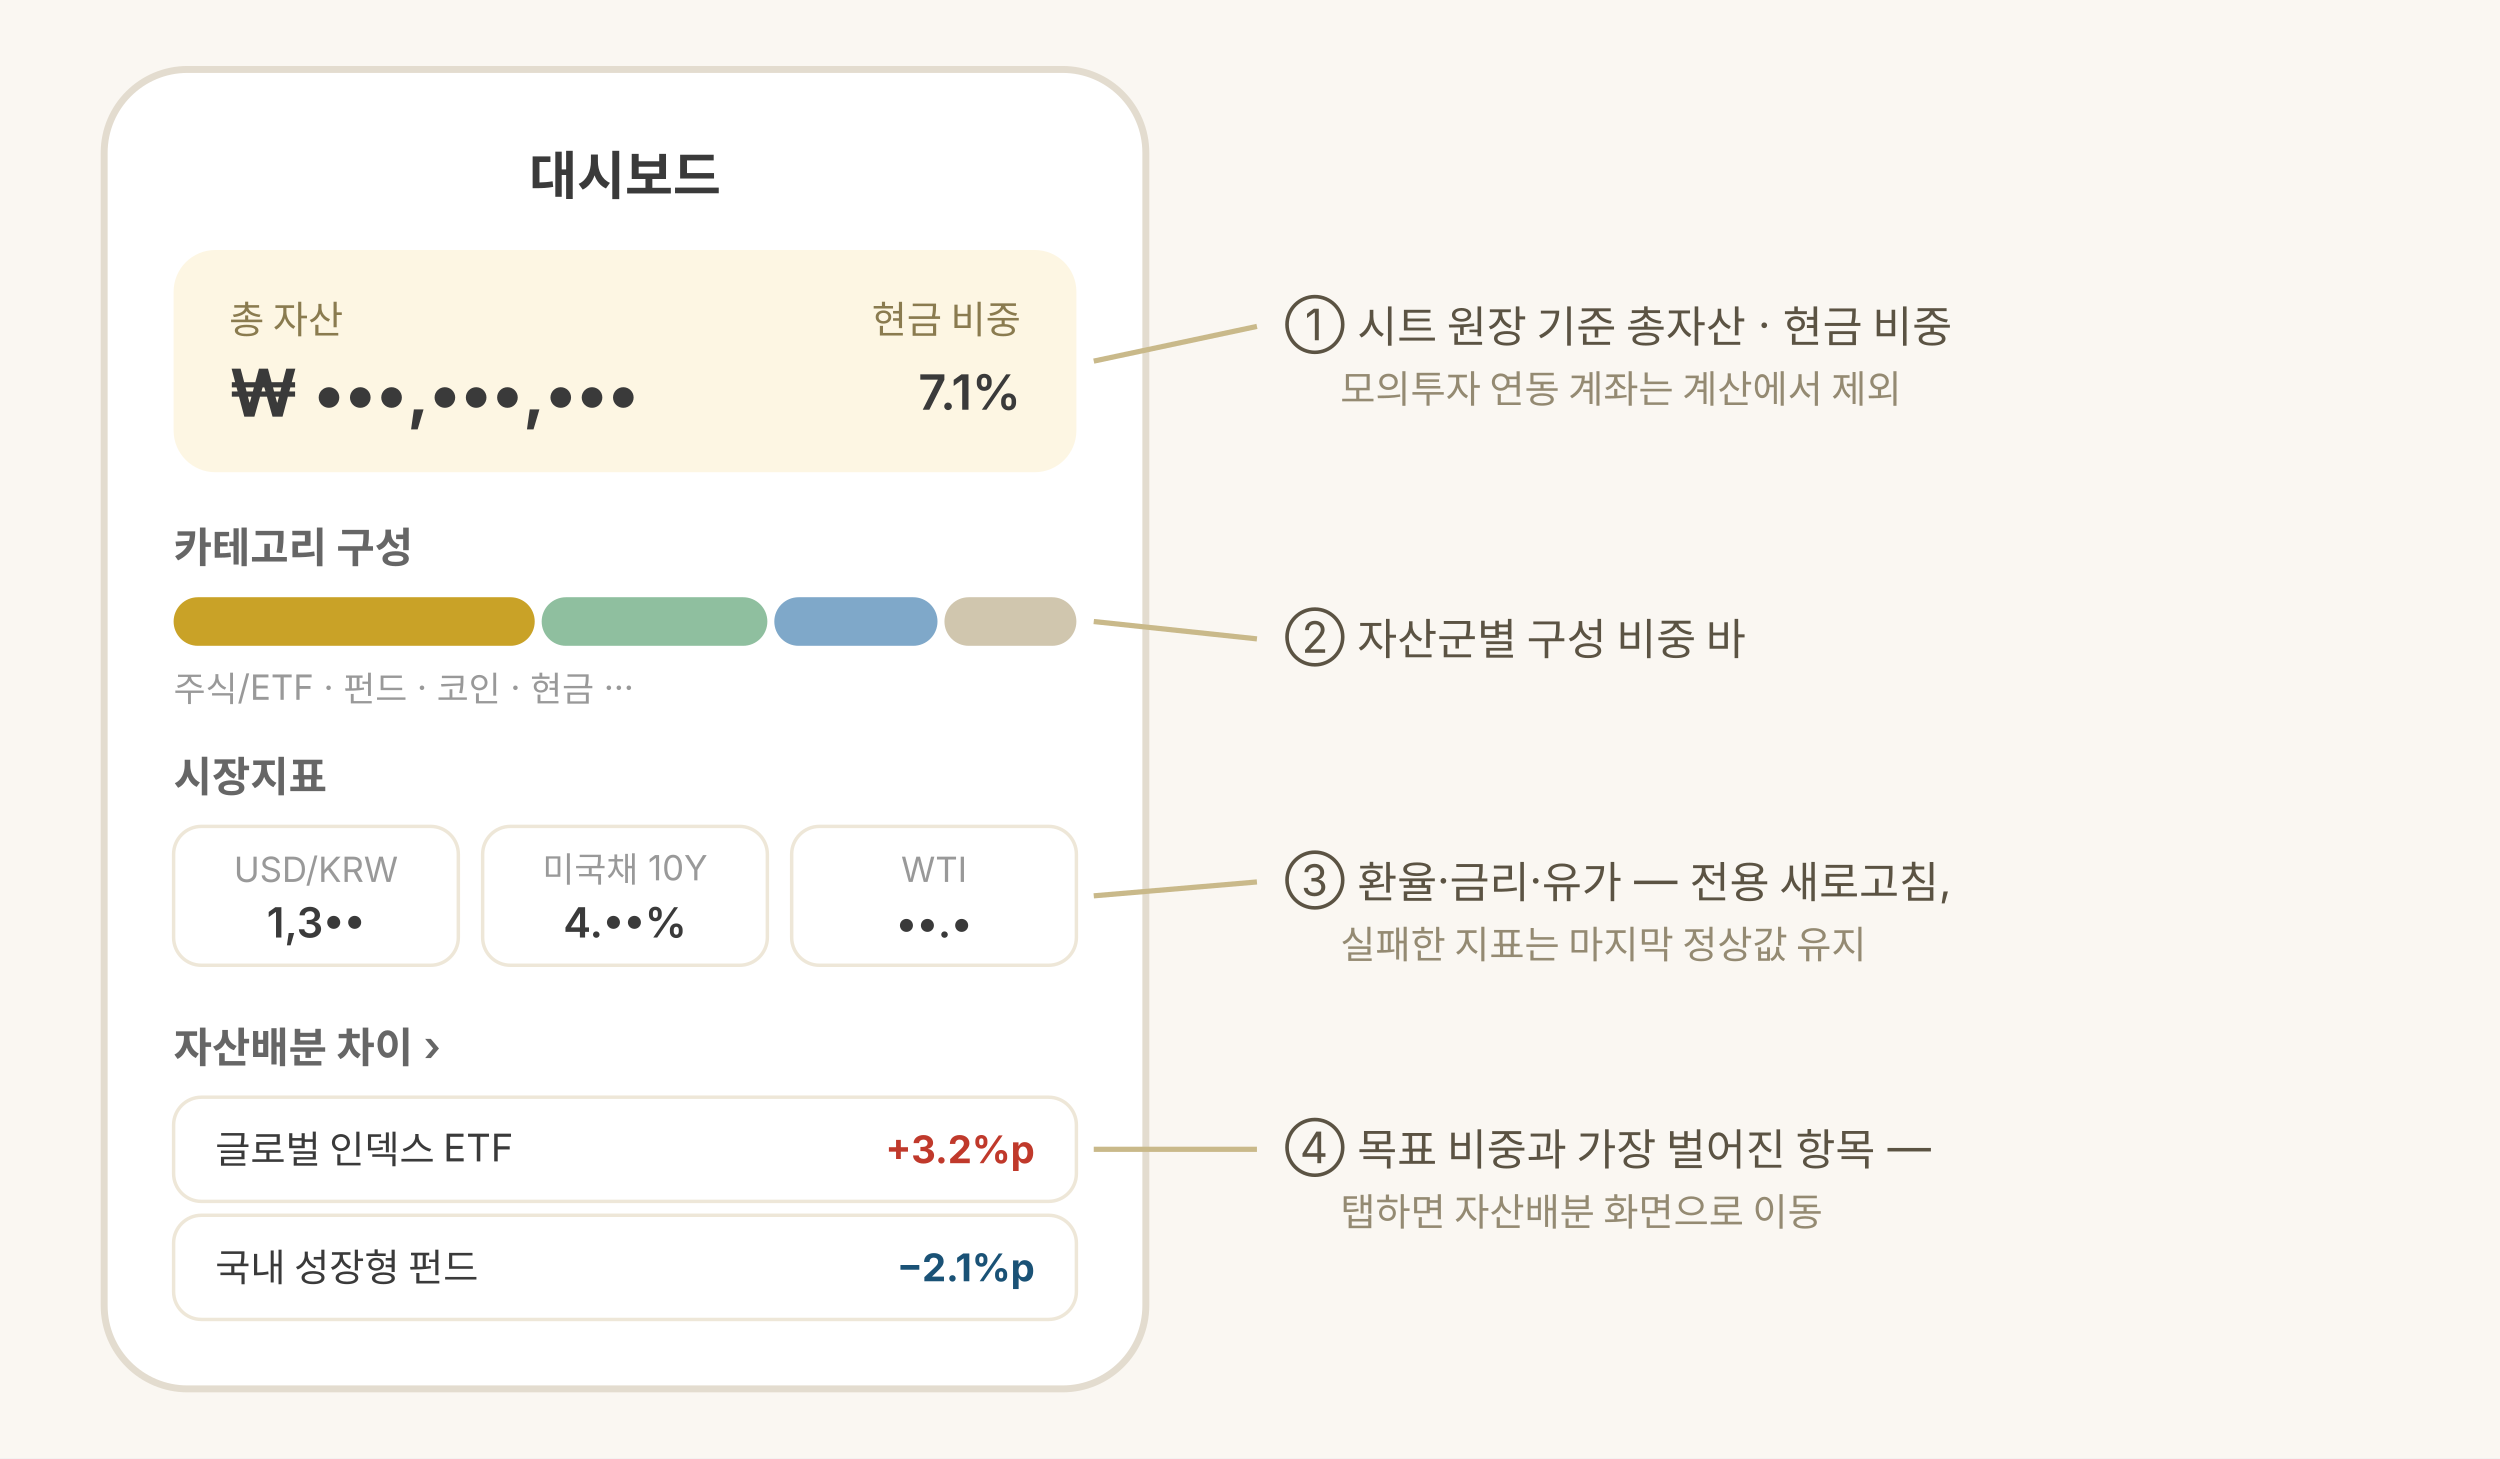
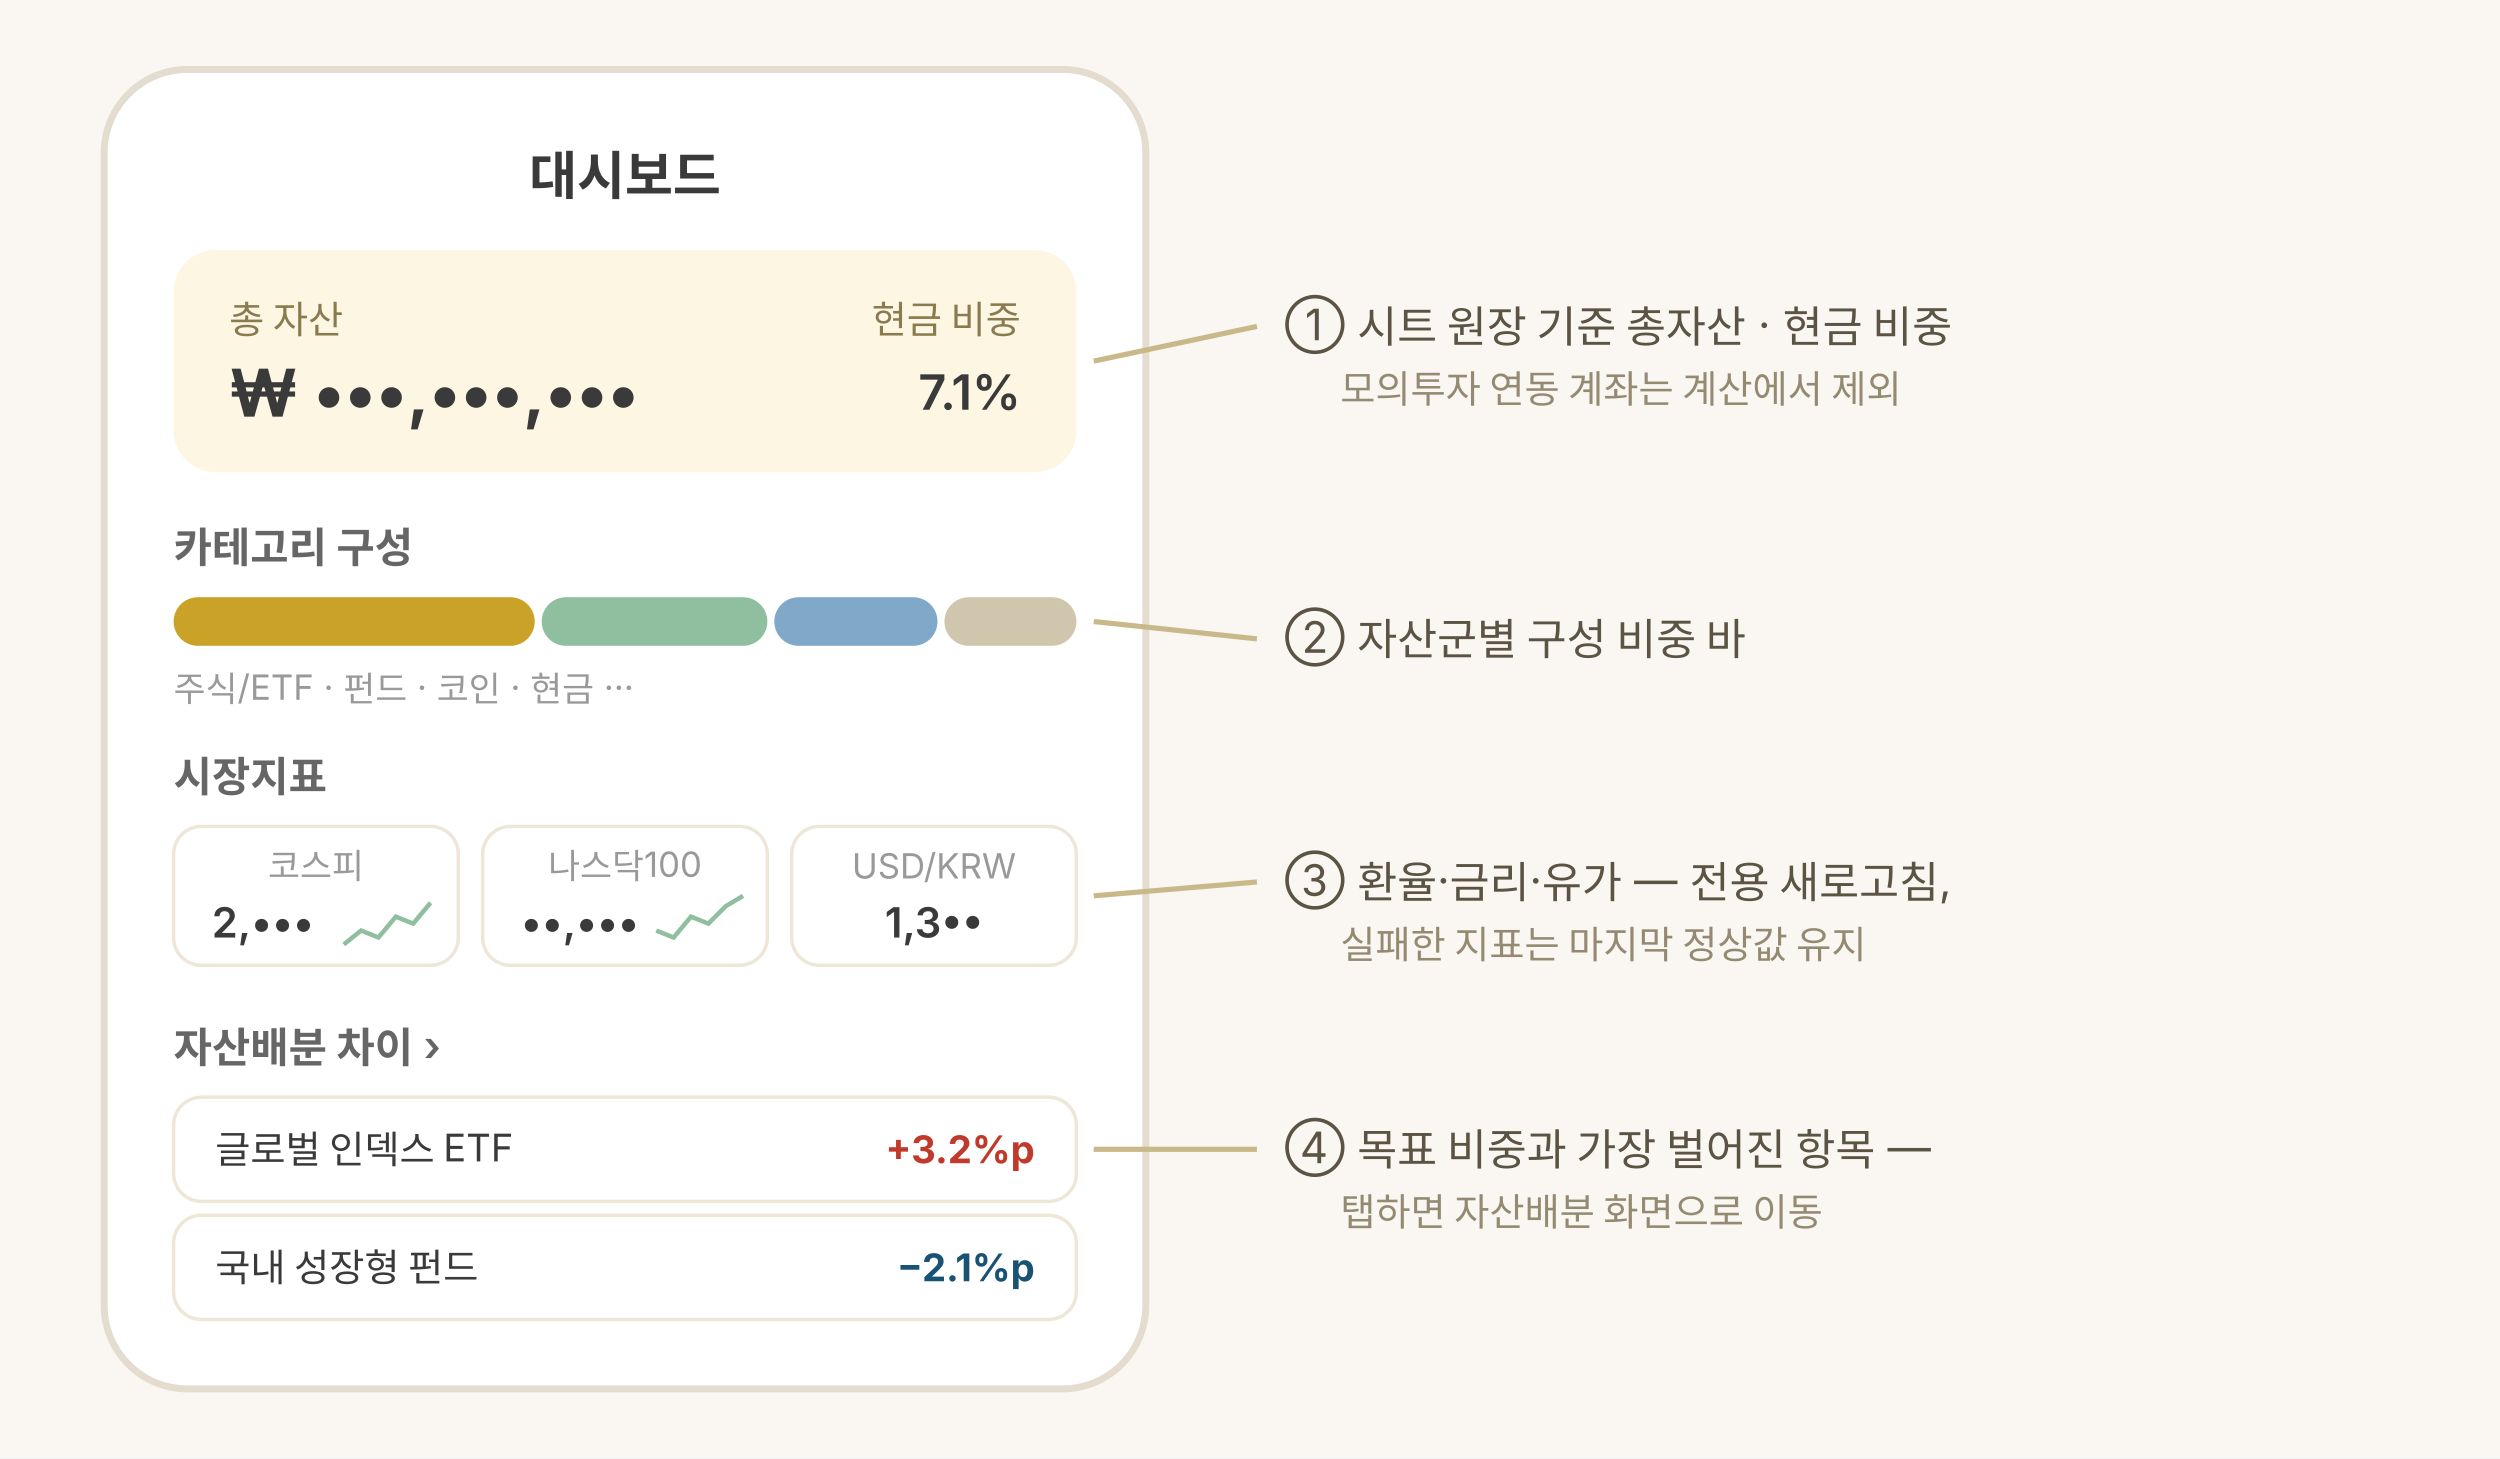
<svg xmlns="http://www.w3.org/2000/svg" viewBox="0 0 720 420" font-family="-apple-system, 'Apple SD Gothic Neo', sans-serif">
  <rect width="720" height="420" fill="#FAF7F2" />
  <rect x="30" y="20" width="300" height="380" rx="24" fill="#FFFFFF" stroke="#E3DCCF" stroke-width="2" />
  <text x="180" y="56" text-anchor="middle" font-size="15" font-weight="700" fill="#3A3A3A">대시보드</text>
  <rect x="50" y="72" width="260" height="64" rx="12" fill="#FDF6E3" />
  <text x="66" y="96" font-size="11" fill="#8A7B4F">총 자산</text>
  <text x="66" y="120" font-size="19" font-weight="700" fill="#3A3A3A">₩ •••,•••,•••</text>
  <text x="294" y="96" text-anchor="end" font-size="11" fill="#8A7B4F">현금 비중</text>
  <text x="294" y="118" text-anchor="end" font-size="14" font-weight="600" fill="#3A3A3A">7.1%</text>
  <text x="50" y="162" font-size="12" font-weight="600" fill="#666">카테고리 구성</text>
  <rect x="50" y="172" width="104" height="14" rx="7" fill="#C9A227" />
  <rect x="156" y="172" width="65" height="14" rx="7" fill="#8FBF9F" />
  <rect x="223" y="172" width="47" height="14" rx="7" fill="#7FA8C9" />
  <rect x="272" y="172" width="38" height="14" rx="7" fill="#D0C6AE" />
  <text x="50" y="202" font-size="10" fill="#999">주식/ETF · 펀드 · 코인 · 현금 ···</text>
  <text x="50" y="228" font-size="12" font-weight="600" fill="#666">시장지표</text>
  <rect x="50" y="238" width="82" height="40" rx="8" fill="#FFFFFF" stroke="#EEE7D8" />
-   <text x="91" y="254" text-anchor="middle" font-size="10" fill="#999">USD/KRW</text>
-   <text x="91" y="270" text-anchor="middle" font-size="12" font-weight="600" fill="#3A3A3A">1,3••</text>
+   <text x="91" y="253" text-anchor="middle" font-size="10" fill="#999">코스피</text>
+   <text x="61" y="270" font-size="12" font-weight="600" fill="#3A3A3A">2,•••</text>
+   <polyline points="99,272 104,268 109,270 114,264 119,266 124,260" fill="none" stroke="#8FBF9F" stroke-width="1.3" />
  <rect x="139" y="238" width="82" height="40" rx="8" fill="#FFFFFF" stroke="#EEE7D8" />
-   <text x="180" y="254" text-anchor="middle" font-size="10" fill="#999">미국채 10Y</text>
-   <text x="180" y="270" text-anchor="middle" font-size="12" font-weight="600" fill="#3A3A3A">4.••%</text>
+   <text x="180" y="253" text-anchor="middle" font-size="10" fill="#999">나스닥100</text>
+   <text x="150" y="270" font-size="12" font-weight="600" fill="#3A3A3A">••,•••</text>
+   <polyline points="189,268 194,270 199,264 204,266 209,261 214,258" fill="none" stroke="#8FBF9F" stroke-width="1.3" />
  <rect x="228" y="238" width="82" height="40" rx="8" fill="#FFFFFF" stroke="#EEE7D8" />
-   <text x="269" y="254" text-anchor="middle" font-size="10" fill="#999">WTI</text>
-   <text x="269" y="270" text-anchor="middle" font-size="12" font-weight="600" fill="#3A3A3A">••.•</text>
+   <text x="269" y="253" text-anchor="middle" font-size="10" fill="#999">USD/KRW</text>
+   <text x="269" y="270" text-anchor="middle" font-size="12" font-weight="600" fill="#3A3A3A">1,3••</text>
  <text x="50" y="306" font-size="12" font-weight="600" fill="#666">자산배분 차이 ›</text>
  <rect x="50" y="316" width="260" height="30" rx="8" fill="#FFFFFF" stroke="#EEE7D8" />
  <text x="62" y="335" font-size="11" fill="#3A3A3A">글로벌 인덱스 ETF</text>
  <text x="298" y="335" text-anchor="end" font-size="11" font-weight="700" fill="#C0392B">+3.2%p</text>
  <rect x="50" y="350" width="260" height="30" rx="8" fill="#FFFFFF" stroke="#EEE7D8" />
  <text x="62" y="369" font-size="11" fill="#3A3A3A">국내 성장형 펀드</text>
  <text x="298" y="369" text-anchor="end" font-size="11" font-weight="700" fill="#1A5276">−2.1%p</text>
  <g font-size="12.5" fill="#5B5343">
    <text x="370" y="98">① 시트 원장 기준 총자산 · 현금 비중</text>
    <text x="386" y="116" font-size="11" fill="#948A72">모의투자 연동 계좌는 계산에서 제외</text>
    <text x="370" y="188">② 자산군별 구성 비중 바</text>
    <text x="370" y="258">③ 환율·금리·유가 — 전용 새로고침,</text>
    <text x="386" y="276" font-size="11" fill="#948A72">실패한 지표는 마지막 정상값 유지</text>
    <text x="370" y="335">④ 목표 비중과 가장 벌어진 항목 —</text>
    <text x="386" y="353" font-size="11" fill="#948A72">탭하면 자산배분 화면으로 이동</text>
  </g>
  <line x1="315" y1="104" x2="362" y2="94" stroke="#C9B98A" stroke-width="1.5" />
  <line x1="315" y1="179" x2="362" y2="184" stroke="#C9B98A" stroke-width="1.5" />
  <line x1="315" y1="258" x2="362" y2="254" stroke="#C9B98A" stroke-width="1.5" />
  <line x1="315" y1="331" x2="362" y2="331" stroke="#C9B98A" stroke-width="1.5" />
</svg>
